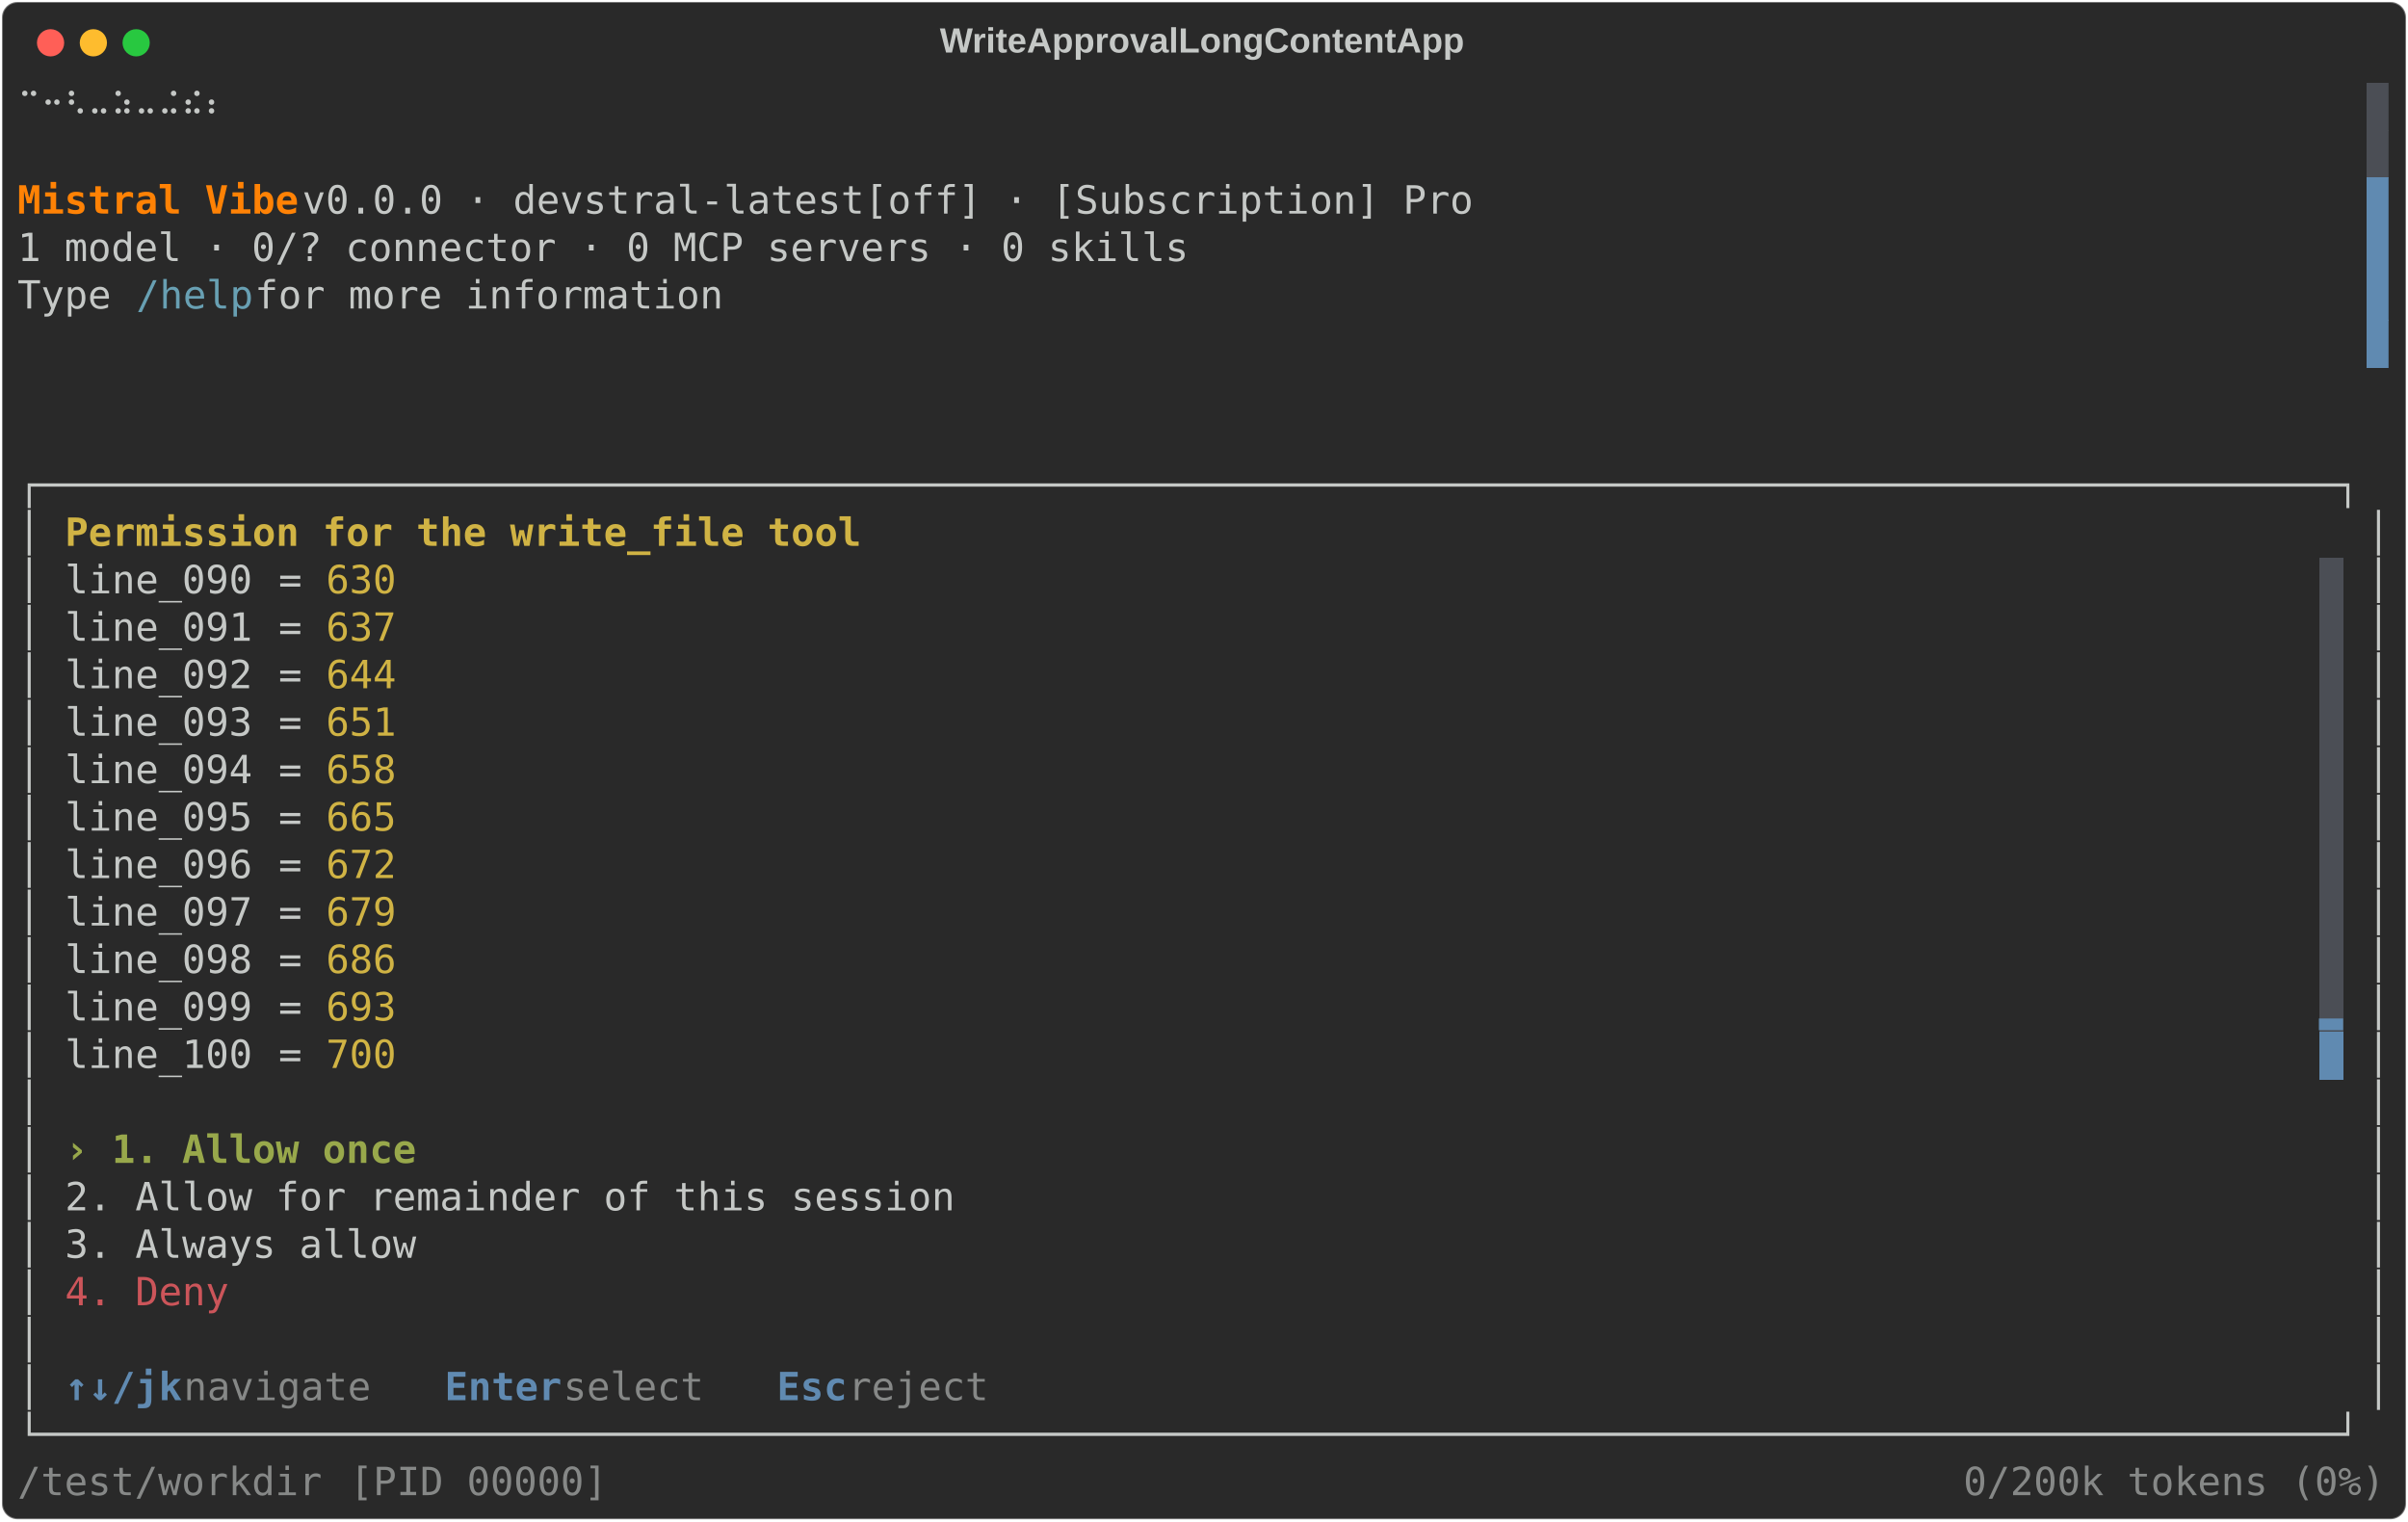
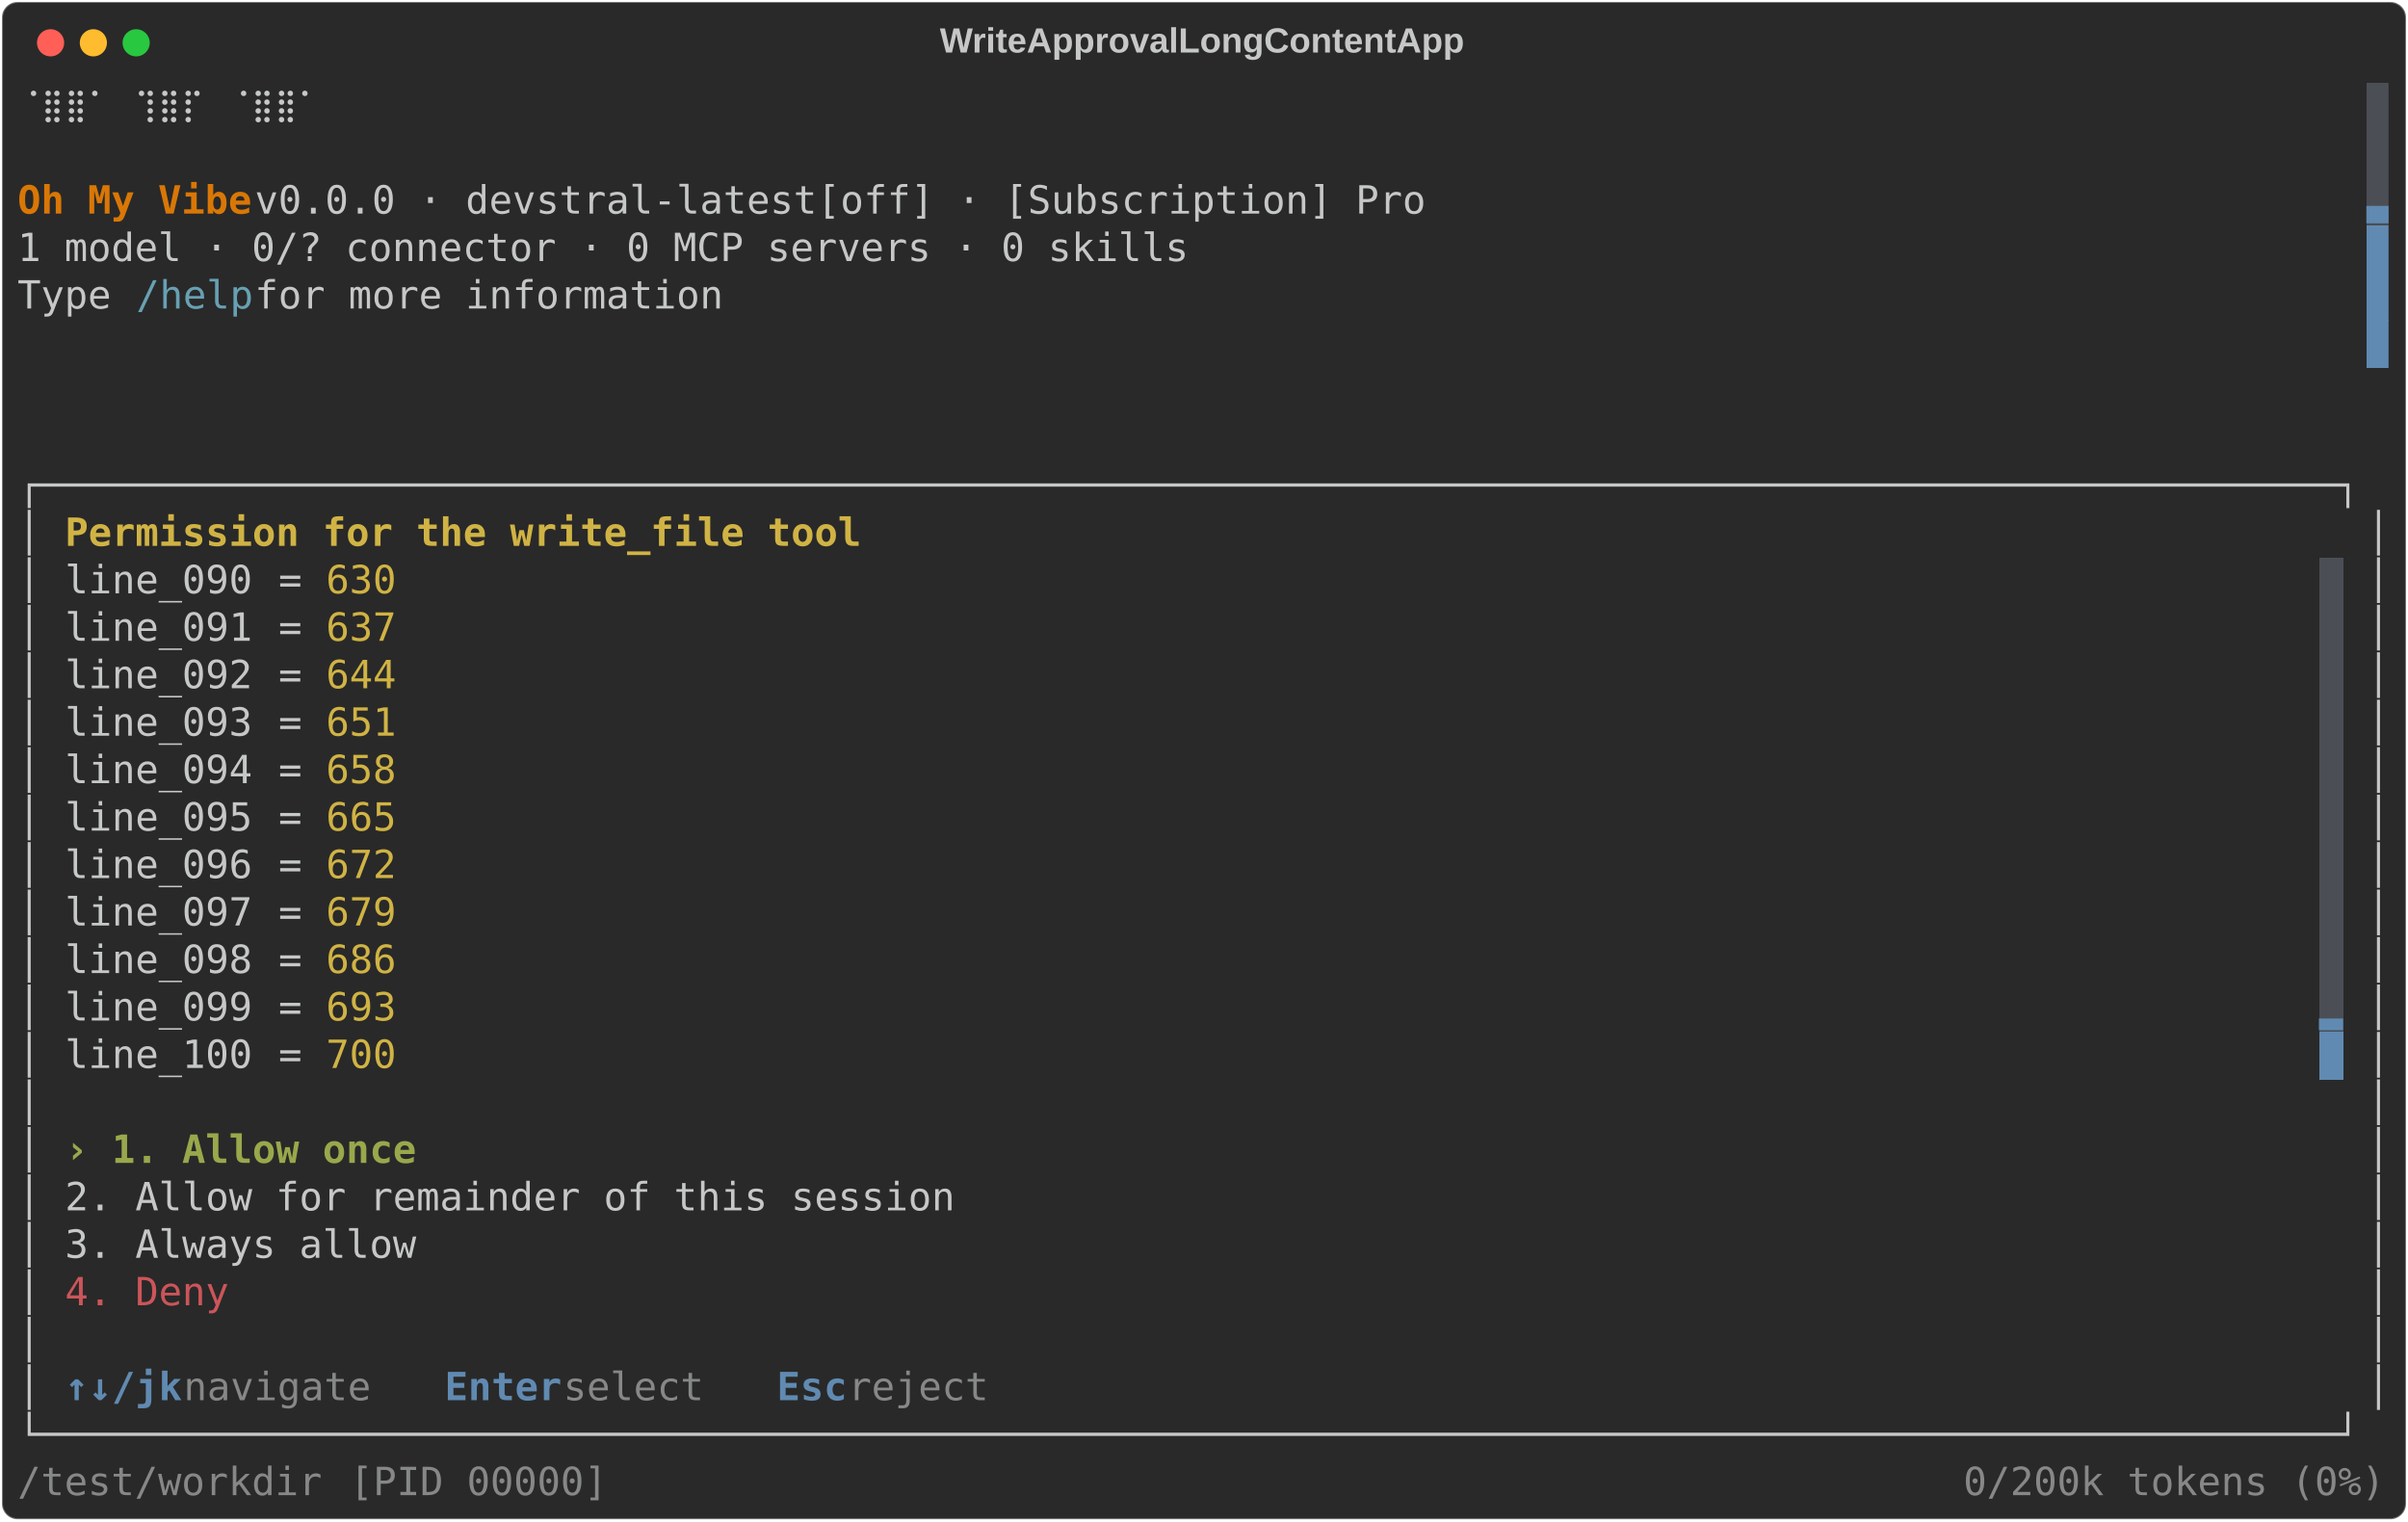
<svg xmlns="http://www.w3.org/2000/svg" class="rich-terminal" viewBox="0 0 1238 782.0">
  <style>

    @font-face {
        font-family: "Fira Code";
        src: local("FiraCode-Regular"),
                url("https://cdnjs.cloudflare.com/ajax/libs/firacode/6.2.0/woff2/FiraCode-Regular.woff2") format("woff2"),
                url("https://cdnjs.cloudflare.com/ajax/libs/firacode/6.2.0/woff/FiraCode-Regular.woff") format("woff");
        font-style: normal;
        font-weight: 400;
    }
    @font-face {
        font-family: "Fira Code";
        src: local("FiraCode-Bold"),
                url("https://cdnjs.cloudflare.com/ajax/libs/firacode/6.2.0/woff2/FiraCode-Bold.woff2") format("woff2"),
                url("https://cdnjs.cloudflare.com/ajax/libs/firacode/6.2.0/woff/FiraCode-Bold.woff") format("woff");
        font-style: bold;
        font-weight: 700;
    }

    .terminal-matrix {
        font-family: Fira Code, monospace;
        font-size: 20px;
        line-height: 24.4px;
        font-variant-east-asian: full-width;
    }

    .terminal-title {
        font-size: 18px;
        font-weight: bold;
        font-family: arial;
    }

    .terminal-r1 { fill: #c5c8c6 }
- .terminal-r2 { fill: #ff8205;font-weight: bold }
- .terminal-r3 { fill: #292929 }
- .terminal-r4 { fill: #68a0b3 }
- .terminal-r5 { fill: #d0b344;font-weight: bold }
- .terminal-r6 { fill: #d0b344 }
- .terminal-r7 { fill: #608ab1 }
+ .terminal-r2 { fill: #d97706;font-weight: bold }
+ .terminal-r3 { fill: #608ab1 }
+ .terminal-r4 { fill: #292929 }
+ .terminal-r5 { fill: #68a0b3 }
+ .terminal-r6 { fill: #d0b344;font-weight: bold }
+ .terminal-r7 { fill: #d0b344 }
.terminal-r8 { fill: #98a84b;font-weight: bold }
.terminal-r9 { fill: #cc555a }
.terminal-r10 { fill: #608ab1;font-weight: bold }
.terminal-r11 { fill: #868887 }
    </style>
  <defs>
    <clipPath id="terminal-clip-terminal">
      <rect x="0" y="0" width="1219.0" height="731.0" />
    </clipPath>
    <clipPath id="terminal-line-0">
      <rect x="0" y="1.5" width="1220" height="24.65" />
    </clipPath>
    <clipPath id="terminal-line-1">
      <rect x="0" y="25.9" width="1220" height="24.65" />
    </clipPath>
    <clipPath id="terminal-line-2">
      <rect x="0" y="50.3" width="1220" height="24.65" />
    </clipPath>
    <clipPath id="terminal-line-3">
      <rect x="0" y="74.7" width="1220" height="24.65" />
    </clipPath>
    <clipPath id="terminal-line-4">
      <rect x="0" y="99.1" width="1220" height="24.65" />
    </clipPath>
    <clipPath id="terminal-line-5">
      <rect x="0" y="123.5" width="1220" height="24.65" />
    </clipPath>
    <clipPath id="terminal-line-6">
      <rect x="0" y="147.9" width="1220" height="24.65" />
    </clipPath>
    <clipPath id="terminal-line-7">
      <rect x="0" y="172.3" width="1220" height="24.65" />
    </clipPath>
    <clipPath id="terminal-line-8">
      <rect x="0" y="196.7" width="1220" height="24.65" />
    </clipPath>
    <clipPath id="terminal-line-9">
      <rect x="0" y="221.1" width="1220" height="24.65" />
    </clipPath>
    <clipPath id="terminal-line-10">
      <rect x="0" y="245.5" width="1220" height="24.65" />
    </clipPath>
    <clipPath id="terminal-line-11">
      <rect x="0" y="269.9" width="1220" height="24.65" />
    </clipPath>
    <clipPath id="terminal-line-12">
      <rect x="0" y="294.3" width="1220" height="24.65" />
    </clipPath>
    <clipPath id="terminal-line-13">
      <rect x="0" y="318.7" width="1220" height="24.65" />
    </clipPath>
    <clipPath id="terminal-line-14">
      <rect x="0" y="343.1" width="1220" height="24.65" />
    </clipPath>
    <clipPath id="terminal-line-15">
      <rect x="0" y="367.5" width="1220" height="24.65" />
    </clipPath>
    <clipPath id="terminal-line-16">
      <rect x="0" y="391.9" width="1220" height="24.65" />
    </clipPath>
    <clipPath id="terminal-line-17">
      <rect x="0" y="416.3" width="1220" height="24.65" />
    </clipPath>
    <clipPath id="terminal-line-18">
      <rect x="0" y="440.7" width="1220" height="24.65" />
    </clipPath>
    <clipPath id="terminal-line-19">
      <rect x="0" y="465.1" width="1220" height="24.65" />
    </clipPath>
    <clipPath id="terminal-line-20">
      <rect x="0" y="489.5" width="1220" height="24.65" />
    </clipPath>
    <clipPath id="terminal-line-21">
      <rect x="0" y="513.9" width="1220" height="24.65" />
    </clipPath>
    <clipPath id="terminal-line-22">
      <rect x="0" y="538.3" width="1220" height="24.65" />
    </clipPath>
    <clipPath id="terminal-line-23">
      <rect x="0" y="562.7" width="1220" height="24.65" />
    </clipPath>
    <clipPath id="terminal-line-24">
      <rect x="0" y="587.1" width="1220" height="24.65" />
    </clipPath>
    <clipPath id="terminal-line-25">
      <rect x="0" y="611.5" width="1220" height="24.65" />
    </clipPath>
    <clipPath id="terminal-line-26">
      <rect x="0" y="635.9" width="1220" height="24.65" />
    </clipPath>
    <clipPath id="terminal-line-27">
      <rect x="0" y="660.3" width="1220" height="24.65" />
    </clipPath>
    <clipPath id="terminal-line-28">
      <rect x="0" y="684.7" width="1220" height="24.65" />
    </clipPath>
  </defs>
  <rect fill="#292929" stroke="rgba(255,255,255,0.35)" stroke-width="1" x="1" y="1" width="1236" height="780" rx="8" />
  <text class="terminal-title" fill="#c5c8c6" text-anchor="middle" x="618" y="27">WriteApprovalLongContentApp</text>
  <g transform="translate(26,22)">
    <circle cx="0" cy="0" r="7" fill="#ff5f57" />
    <circle cx="22" cy="0" r="7" fill="#febc2e" />
    <circle cx="44" cy="0" r="7" fill="#28c840" />
  </g>
  <g transform="translate(9, 41)" clip-path="url(#terminal-clip-terminal)">
    <rect fill="#4b4e55" x="1207.8" y="1.5" width="12.2" height="24.65" shape-rendering="crispEdges" />
    <rect fill="#4b4e55" x="1207.8" y="25.9" width="12.2" height="24.65" shape-rendering="crispEdges" />
-     <rect fill="#608ab1" x="1207.8" y="50.3" width="12.2" height="24.65" shape-rendering="crispEdges" />
+     <rect fill="#4b4e55" x="1207.8" y="50.3" width="12.2" height="24.65" shape-rendering="crispEdges" />
    <rect fill="#608ab1" x="1207.8" y="74.7" width="12.2" height="24.65" shape-rendering="crispEdges" />
    <rect fill="#608ab1" x="1207.8" y="99.1" width="12.2" height="24.65" shape-rendering="crispEdges" />
    <rect fill="#608ab1" x="1207.8" y="123.5" width="12.2" height="24.65" shape-rendering="crispEdges" />
    <rect fill="#4b4e55" x="1183.4" y="245.5" width="12.2" height="24.65" shape-rendering="crispEdges" />
    <rect fill="#4b4e55" x="1183.4" y="269.9" width="12.2" height="24.65" shape-rendering="crispEdges" />
    <rect fill="#4b4e55" x="1183.4" y="294.3" width="12.2" height="24.65" shape-rendering="crispEdges" />
    <rect fill="#4b4e55" x="1183.4" y="318.7" width="12.2" height="24.65" shape-rendering="crispEdges" />
    <rect fill="#4b4e55" x="1183.4" y="343.1" width="12.2" height="24.65" shape-rendering="crispEdges" />
    <rect fill="#4b4e55" x="1183.4" y="367.5" width="12.2" height="24.65" shape-rendering="crispEdges" />
    <rect fill="#4b4e55" x="1183.4" y="391.9" width="12.2" height="24.65" shape-rendering="crispEdges" />
    <rect fill="#4b4e55" x="1183.4" y="416.3" width="12.2" height="24.65" shape-rendering="crispEdges" />
    <rect fill="#4b4e55" x="1183.4" y="440.7" width="12.2" height="24.65" shape-rendering="crispEdges" />
    <rect fill="#4b4e55" x="1183.4" y="465.1" width="12.2" height="24.65" shape-rendering="crispEdges" />
    <rect fill="#608ab1" x="1183.4" y="489.5" width="12.2" height="24.65" shape-rendering="crispEdges" />
    <g class="terminal-matrix">
-       <text class="terminal-r1" x="0" y="20" textLength="134.2" clip-path="url(#terminal-line-0)">  ⠉⠒⠣⠤⠵⠤⠬⠮⠆</text>
+       <text class="terminal-r1" x="0" y="20" textLength="219.6" clip-path="url(#terminal-line-0)">⠈⣿⣿⠁ ⢹⣿⡏ ⠈⣿⣿⠁     </text>
      <text class="terminal-r1" x="1220" y="20" textLength="12.2" clip-path="url(#terminal-line-0)">
</text>
      <text class="terminal-r1" x="1220" y="44.4" textLength="12.2" clip-path="url(#terminal-line-1)">
</text>
-       <text class="terminal-r2" x="0" y="68.8" textLength="146.4" clip-path="url(#terminal-line-2)">Mistral Vibe</text>
-       <text class="terminal-r1" x="146.4" y="68.8" textLength="622.2" clip-path="url(#terminal-line-2)"> v0.0.0 · devstral-latest[off] · [Subscription] Pro</text>
+       <text class="terminal-r2" x="0" y="68.8" textLength="122" clip-path="url(#terminal-line-2)">Oh My Vibe</text>
+       <text class="terminal-r1" x="122" y="68.8" textLength="622.2" clip-path="url(#terminal-line-2)"> v0.0.0 · devstral-latest[off] · [Subscription] Pro</text>
+       <text class="terminal-r3" x="1207.8" y="68.8" textLength="12.2" clip-path="url(#terminal-line-2)">▃</text>
      <text class="terminal-r1" x="1220" y="68.8" textLength="12.2" clip-path="url(#terminal-line-2)">
</text>
      <text class="terminal-r1" x="0" y="93.2" textLength="610" clip-path="url(#terminal-line-3)">1 model · 0/? connector · 0 MCP servers · 0 skills</text>
      <text class="terminal-r1" x="1220" y="93.2" textLength="12.2" clip-path="url(#terminal-line-3)">
</text>
      <text class="terminal-r1" x="0" y="117.6" textLength="61" clip-path="url(#terminal-line-4)">Type </text>
-       <text class="terminal-r4" x="61" y="117.6" textLength="61" clip-path="url(#terminal-line-4)">/help</text>
+       <text class="terminal-r5" x="61" y="117.6" textLength="61" clip-path="url(#terminal-line-4)">/help</text>
      <text class="terminal-r1" x="122" y="117.6" textLength="256.2" clip-path="url(#terminal-line-4)"> for more information</text>
      <text class="terminal-r1" x="1220" y="117.6" textLength="12.2" clip-path="url(#terminal-line-4)">
</text>
      <text class="terminal-r1" x="1220" y="142" textLength="12.2" clip-path="url(#terminal-line-5)">
</text>
      <text class="terminal-r1" x="1220" y="166.4" textLength="12.2" clip-path="url(#terminal-line-6)">
</text>
      <text class="terminal-r1" x="1220" y="190.8" textLength="12.2" clip-path="url(#terminal-line-7)">
</text>
      <text class="terminal-r1" x="0" y="215.2" textLength="1220" clip-path="url(#terminal-line-8)">┌──────────────────────────────────────────────────────────────────────────────────────────────────┐</text>
      <text class="terminal-r1" x="1220" y="215.2" textLength="12.2" clip-path="url(#terminal-line-8)">
</text>
      <text class="terminal-r1" x="0" y="239.6" textLength="12.2" clip-path="url(#terminal-line-9)">│</text>
-       <text class="terminal-r5" x="24.4" y="239.6" textLength="414.8" clip-path="url(#terminal-line-9)">Permission for the write_file tool</text>
+       <text class="terminal-r6" x="24.4" y="239.6" textLength="414.8" clip-path="url(#terminal-line-9)">Permission for the write_file tool</text>
      <text class="terminal-r1" x="1207.8" y="239.6" textLength="12.2" clip-path="url(#terminal-line-9)">│</text>
      <text class="terminal-r1" x="1220" y="239.6" textLength="12.2" clip-path="url(#terminal-line-9)">
</text>
      <text class="terminal-r1" x="0" y="264" textLength="12.2" clip-path="url(#terminal-line-10)">│</text>
      <text class="terminal-r1" x="24.4" y="264" textLength="97.6" clip-path="url(#terminal-line-10)">line_090</text>
      <text class="terminal-r1" x="134.2" y="264" textLength="12.2" clip-path="url(#terminal-line-10)">=</text>
-       <text class="terminal-r6" x="158.6" y="264" textLength="36.6" clip-path="url(#terminal-line-10)">630</text>
+       <text class="terminal-r7" x="158.6" y="264" textLength="36.6" clip-path="url(#terminal-line-10)">630</text>
      <text class="terminal-r1" x="1207.8" y="264" textLength="12.2" clip-path="url(#terminal-line-10)">│</text>
      <text class="terminal-r1" x="1220" y="264" textLength="12.2" clip-path="url(#terminal-line-10)">
</text>
      <text class="terminal-r1" x="0" y="288.4" textLength="12.2" clip-path="url(#terminal-line-11)">│</text>
      <text class="terminal-r1" x="24.4" y="288.4" textLength="97.6" clip-path="url(#terminal-line-11)">line_091</text>
      <text class="terminal-r1" x="134.2" y="288.4" textLength="12.2" clip-path="url(#terminal-line-11)">=</text>
-       <text class="terminal-r6" x="158.6" y="288.4" textLength="36.6" clip-path="url(#terminal-line-11)">637</text>
+       <text class="terminal-r7" x="158.6" y="288.4" textLength="36.6" clip-path="url(#terminal-line-11)">637</text>
      <text class="terminal-r1" x="1207.8" y="288.4" textLength="12.2" clip-path="url(#terminal-line-11)">│</text>
      <text class="terminal-r1" x="1220" y="288.4" textLength="12.2" clip-path="url(#terminal-line-11)">
</text>
      <text class="terminal-r1" x="0" y="312.8" textLength="12.2" clip-path="url(#terminal-line-12)">│</text>
      <text class="terminal-r1" x="24.4" y="312.8" textLength="97.6" clip-path="url(#terminal-line-12)">line_092</text>
      <text class="terminal-r1" x="134.2" y="312.8" textLength="12.2" clip-path="url(#terminal-line-12)">=</text>
-       <text class="terminal-r6" x="158.6" y="312.8" textLength="36.6" clip-path="url(#terminal-line-12)">644</text>
+       <text class="terminal-r7" x="158.6" y="312.8" textLength="36.6" clip-path="url(#terminal-line-12)">644</text>
      <text class="terminal-r1" x="1207.8" y="312.8" textLength="12.2" clip-path="url(#terminal-line-12)">│</text>
      <text class="terminal-r1" x="1220" y="312.8" textLength="12.2" clip-path="url(#terminal-line-12)">
</text>
      <text class="terminal-r1" x="0" y="337.2" textLength="12.2" clip-path="url(#terminal-line-13)">│</text>
      <text class="terminal-r1" x="24.4" y="337.2" textLength="97.6" clip-path="url(#terminal-line-13)">line_093</text>
      <text class="terminal-r1" x="134.2" y="337.2" textLength="12.2" clip-path="url(#terminal-line-13)">=</text>
-       <text class="terminal-r6" x="158.6" y="337.2" textLength="36.6" clip-path="url(#terminal-line-13)">651</text>
+       <text class="terminal-r7" x="158.6" y="337.2" textLength="36.6" clip-path="url(#terminal-line-13)">651</text>
      <text class="terminal-r1" x="1207.8" y="337.2" textLength="12.2" clip-path="url(#terminal-line-13)">│</text>
      <text class="terminal-r1" x="1220" y="337.2" textLength="12.2" clip-path="url(#terminal-line-13)">
</text>
      <text class="terminal-r1" x="0" y="361.6" textLength="12.2" clip-path="url(#terminal-line-14)">│</text>
      <text class="terminal-r1" x="24.4" y="361.6" textLength="97.6" clip-path="url(#terminal-line-14)">line_094</text>
      <text class="terminal-r1" x="134.2" y="361.6" textLength="12.2" clip-path="url(#terminal-line-14)">=</text>
-       <text class="terminal-r6" x="158.6" y="361.6" textLength="36.6" clip-path="url(#terminal-line-14)">658</text>
+       <text class="terminal-r7" x="158.6" y="361.6" textLength="36.6" clip-path="url(#terminal-line-14)">658</text>
      <text class="terminal-r1" x="1207.8" y="361.6" textLength="12.2" clip-path="url(#terminal-line-14)">│</text>
      <text class="terminal-r1" x="1220" y="361.6" textLength="12.2" clip-path="url(#terminal-line-14)">
</text>
      <text class="terminal-r1" x="0" y="386" textLength="12.2" clip-path="url(#terminal-line-15)">│</text>
      <text class="terminal-r1" x="24.4" y="386" textLength="97.6" clip-path="url(#terminal-line-15)">line_095</text>
      <text class="terminal-r1" x="134.2" y="386" textLength="12.2" clip-path="url(#terminal-line-15)">=</text>
-       <text class="terminal-r6" x="158.6" y="386" textLength="36.6" clip-path="url(#terminal-line-15)">665</text>
+       <text class="terminal-r7" x="158.6" y="386" textLength="36.6" clip-path="url(#terminal-line-15)">665</text>
      <text class="terminal-r1" x="1207.8" y="386" textLength="12.2" clip-path="url(#terminal-line-15)">│</text>
      <text class="terminal-r1" x="1220" y="386" textLength="12.2" clip-path="url(#terminal-line-15)">
</text>
      <text class="terminal-r1" x="0" y="410.4" textLength="12.2" clip-path="url(#terminal-line-16)">│</text>
      <text class="terminal-r1" x="24.4" y="410.4" textLength="97.6" clip-path="url(#terminal-line-16)">line_096</text>
      <text class="terminal-r1" x="134.2" y="410.4" textLength="12.2" clip-path="url(#terminal-line-16)">=</text>
-       <text class="terminal-r6" x="158.6" y="410.4" textLength="36.6" clip-path="url(#terminal-line-16)">672</text>
+       <text class="terminal-r7" x="158.6" y="410.4" textLength="36.6" clip-path="url(#terminal-line-16)">672</text>
      <text class="terminal-r1" x="1207.8" y="410.4" textLength="12.2" clip-path="url(#terminal-line-16)">│</text>
      <text class="terminal-r1" x="1220" y="410.4" textLength="12.2" clip-path="url(#terminal-line-16)">
</text>
      <text class="terminal-r1" x="0" y="434.8" textLength="12.2" clip-path="url(#terminal-line-17)">│</text>
      <text class="terminal-r1" x="24.4" y="434.8" textLength="97.6" clip-path="url(#terminal-line-17)">line_097</text>
      <text class="terminal-r1" x="134.2" y="434.8" textLength="12.2" clip-path="url(#terminal-line-17)">=</text>
-       <text class="terminal-r6" x="158.6" y="434.8" textLength="36.6" clip-path="url(#terminal-line-17)">679</text>
+       <text class="terminal-r7" x="158.6" y="434.8" textLength="36.6" clip-path="url(#terminal-line-17)">679</text>
      <text class="terminal-r1" x="1207.8" y="434.8" textLength="12.2" clip-path="url(#terminal-line-17)">│</text>
      <text class="terminal-r1" x="1220" y="434.8" textLength="12.2" clip-path="url(#terminal-line-17)">
</text>
      <text class="terminal-r1" x="0" y="459.2" textLength="12.2" clip-path="url(#terminal-line-18)">│</text>
      <text class="terminal-r1" x="24.4" y="459.2" textLength="97.6" clip-path="url(#terminal-line-18)">line_098</text>
      <text class="terminal-r1" x="134.2" y="459.2" textLength="12.2" clip-path="url(#terminal-line-18)">=</text>
-       <text class="terminal-r6" x="158.6" y="459.2" textLength="36.6" clip-path="url(#terminal-line-18)">686</text>
+       <text class="terminal-r7" x="158.6" y="459.2" textLength="36.6" clip-path="url(#terminal-line-18)">686</text>
      <text class="terminal-r1" x="1207.8" y="459.2" textLength="12.2" clip-path="url(#terminal-line-18)">│</text>
      <text class="terminal-r1" x="1220" y="459.2" textLength="12.2" clip-path="url(#terminal-line-18)">
</text>
      <text class="terminal-r1" x="0" y="483.6" textLength="12.2" clip-path="url(#terminal-line-19)">│</text>
      <text class="terminal-r1" x="24.4" y="483.6" textLength="97.6" clip-path="url(#terminal-line-19)">line_099</text>
      <text class="terminal-r1" x="134.2" y="483.6" textLength="12.2" clip-path="url(#terminal-line-19)">=</text>
-       <text class="terminal-r6" x="158.6" y="483.6" textLength="36.6" clip-path="url(#terminal-line-19)">693</text>
-       <text class="terminal-r7" x="1183.4" y="483.6" textLength="12.2" clip-path="url(#terminal-line-19)">▂</text>
+       <text class="terminal-r7" x="158.6" y="483.6" textLength="36.6" clip-path="url(#terminal-line-19)">693</text>
+       <text class="terminal-r3" x="1183.4" y="483.6" textLength="12.2" clip-path="url(#terminal-line-19)">▂</text>
      <text class="terminal-r1" x="1207.8" y="483.6" textLength="12.2" clip-path="url(#terminal-line-19)">│</text>
      <text class="terminal-r1" x="1220" y="483.6" textLength="12.2" clip-path="url(#terminal-line-19)">
</text>
      <text class="terminal-r1" x="0" y="508" textLength="12.2" clip-path="url(#terminal-line-20)">│</text>
      <text class="terminal-r1" x="24.4" y="508" textLength="97.6" clip-path="url(#terminal-line-20)">line_100</text>
      <text class="terminal-r1" x="134.2" y="508" textLength="12.2" clip-path="url(#terminal-line-20)">=</text>
-       <text class="terminal-r6" x="158.6" y="508" textLength="36.6" clip-path="url(#terminal-line-20)">700</text>
+       <text class="terminal-r7" x="158.6" y="508" textLength="36.6" clip-path="url(#terminal-line-20)">700</text>
      <text class="terminal-r1" x="1207.8" y="508" textLength="12.2" clip-path="url(#terminal-line-20)">│</text>
      <text class="terminal-r1" x="1220" y="508" textLength="12.2" clip-path="url(#terminal-line-20)">
</text>
      <text class="terminal-r1" x="0" y="532.4" textLength="12.2" clip-path="url(#terminal-line-21)">│</text>
      <text class="terminal-r1" x="1207.8" y="532.4" textLength="12.2" clip-path="url(#terminal-line-21)">│</text>
      <text class="terminal-r1" x="1220" y="532.4" textLength="12.2" clip-path="url(#terminal-line-21)">
</text>
      <text class="terminal-r1" x="0" y="556.8" textLength="12.2" clip-path="url(#terminal-line-22)">│</text>
      <text class="terminal-r8" x="24.4" y="556.8" textLength="183" clip-path="url(#terminal-line-22)">› 1. Allow once</text>
      <text class="terminal-r1" x="1207.8" y="556.8" textLength="12.2" clip-path="url(#terminal-line-22)">│</text>
      <text class="terminal-r1" x="1220" y="556.8" textLength="12.2" clip-path="url(#terminal-line-22)">
</text>
      <text class="terminal-r1" x="0" y="581.2" textLength="12.2" clip-path="url(#terminal-line-23)">│</text>
      <text class="terminal-r1" x="24.4" y="581.2" textLength="488" clip-path="url(#terminal-line-23)">  2. Allow for remainder of this session</text>
      <text class="terminal-r1" x="1207.8" y="581.2" textLength="12.2" clip-path="url(#terminal-line-23)">│</text>
      <text class="terminal-r1" x="1220" y="581.2" textLength="12.2" clip-path="url(#terminal-line-23)">
</text>
      <text class="terminal-r1" x="0" y="605.6" textLength="12.2" clip-path="url(#terminal-line-24)">│</text>
      <text class="terminal-r1" x="24.4" y="605.6" textLength="207.4" clip-path="url(#terminal-line-24)">  3. Always allow</text>
      <text class="terminal-r1" x="1207.8" y="605.6" textLength="12.2" clip-path="url(#terminal-line-24)">│</text>
      <text class="terminal-r1" x="1220" y="605.6" textLength="12.2" clip-path="url(#terminal-line-24)">
</text>
      <text class="terminal-r1" x="0" y="630" textLength="12.2" clip-path="url(#terminal-line-25)">│</text>
      <text class="terminal-r9" x="24.4" y="630" textLength="109.8" clip-path="url(#terminal-line-25)">  4. Deny</text>
      <text class="terminal-r1" x="1207.8" y="630" textLength="12.2" clip-path="url(#terminal-line-25)">│</text>
      <text class="terminal-r1" x="1220" y="630" textLength="12.2" clip-path="url(#terminal-line-25)">
</text>
      <text class="terminal-r1" x="0" y="654.4" textLength="12.2" clip-path="url(#terminal-line-26)">│</text>
      <text class="terminal-r1" x="1207.8" y="654.4" textLength="12.2" clip-path="url(#terminal-line-26)">│</text>
      <text class="terminal-r1" x="1220" y="654.4" textLength="12.2" clip-path="url(#terminal-line-26)">
</text>
      <text class="terminal-r1" x="0" y="678.8" textLength="12.2" clip-path="url(#terminal-line-27)">│</text>
      <text class="terminal-r10" x="24.4" y="678.8" textLength="61" clip-path="url(#terminal-line-27)">↑↓/jk</text>
      <text class="terminal-r11" x="85.4" y="678.8" textLength="134.2" clip-path="url(#terminal-line-27)"> navigate  </text>
      <text class="terminal-r10" x="219.6" y="678.8" textLength="61" clip-path="url(#terminal-line-27)">Enter</text>
      <text class="terminal-r11" x="280.6" y="678.8" textLength="109.8" clip-path="url(#terminal-line-27)"> select  </text>
      <text class="terminal-r10" x="390.4" y="678.8" textLength="36.6" clip-path="url(#terminal-line-27)">Esc</text>
      <text class="terminal-r11" x="427" y="678.8" textLength="85.4" clip-path="url(#terminal-line-27)"> reject</text>
      <text class="terminal-r1" x="1207.8" y="678.8" textLength="12.2" clip-path="url(#terminal-line-27)">│</text>
      <text class="terminal-r1" x="1220" y="678.8" textLength="12.2" clip-path="url(#terminal-line-27)">
</text>
      <text class="terminal-r1" x="0" y="703.2" textLength="1220" clip-path="url(#terminal-line-28)">└──────────────────────────────────────────────────────────────────────────────────────────────────┘</text>
      <text class="terminal-r1" x="1220" y="703.2" textLength="12.2" clip-path="url(#terminal-line-28)">
</text>
      <text class="terminal-r11" x="0" y="727.6" textLength="158.6" clip-path="url(#terminal-line-29)">/test/workdir</text>
      <text class="terminal-r11" x="170.8" y="727.6" textLength="134.2" clip-path="url(#terminal-line-29)">[PID 00000]</text>
      <text class="terminal-r11" x="1000.4" y="727.6" textLength="219.6" clip-path="url(#terminal-line-29)">0/200k tokens (0%)</text>
    </g>
  </g>
</svg>
